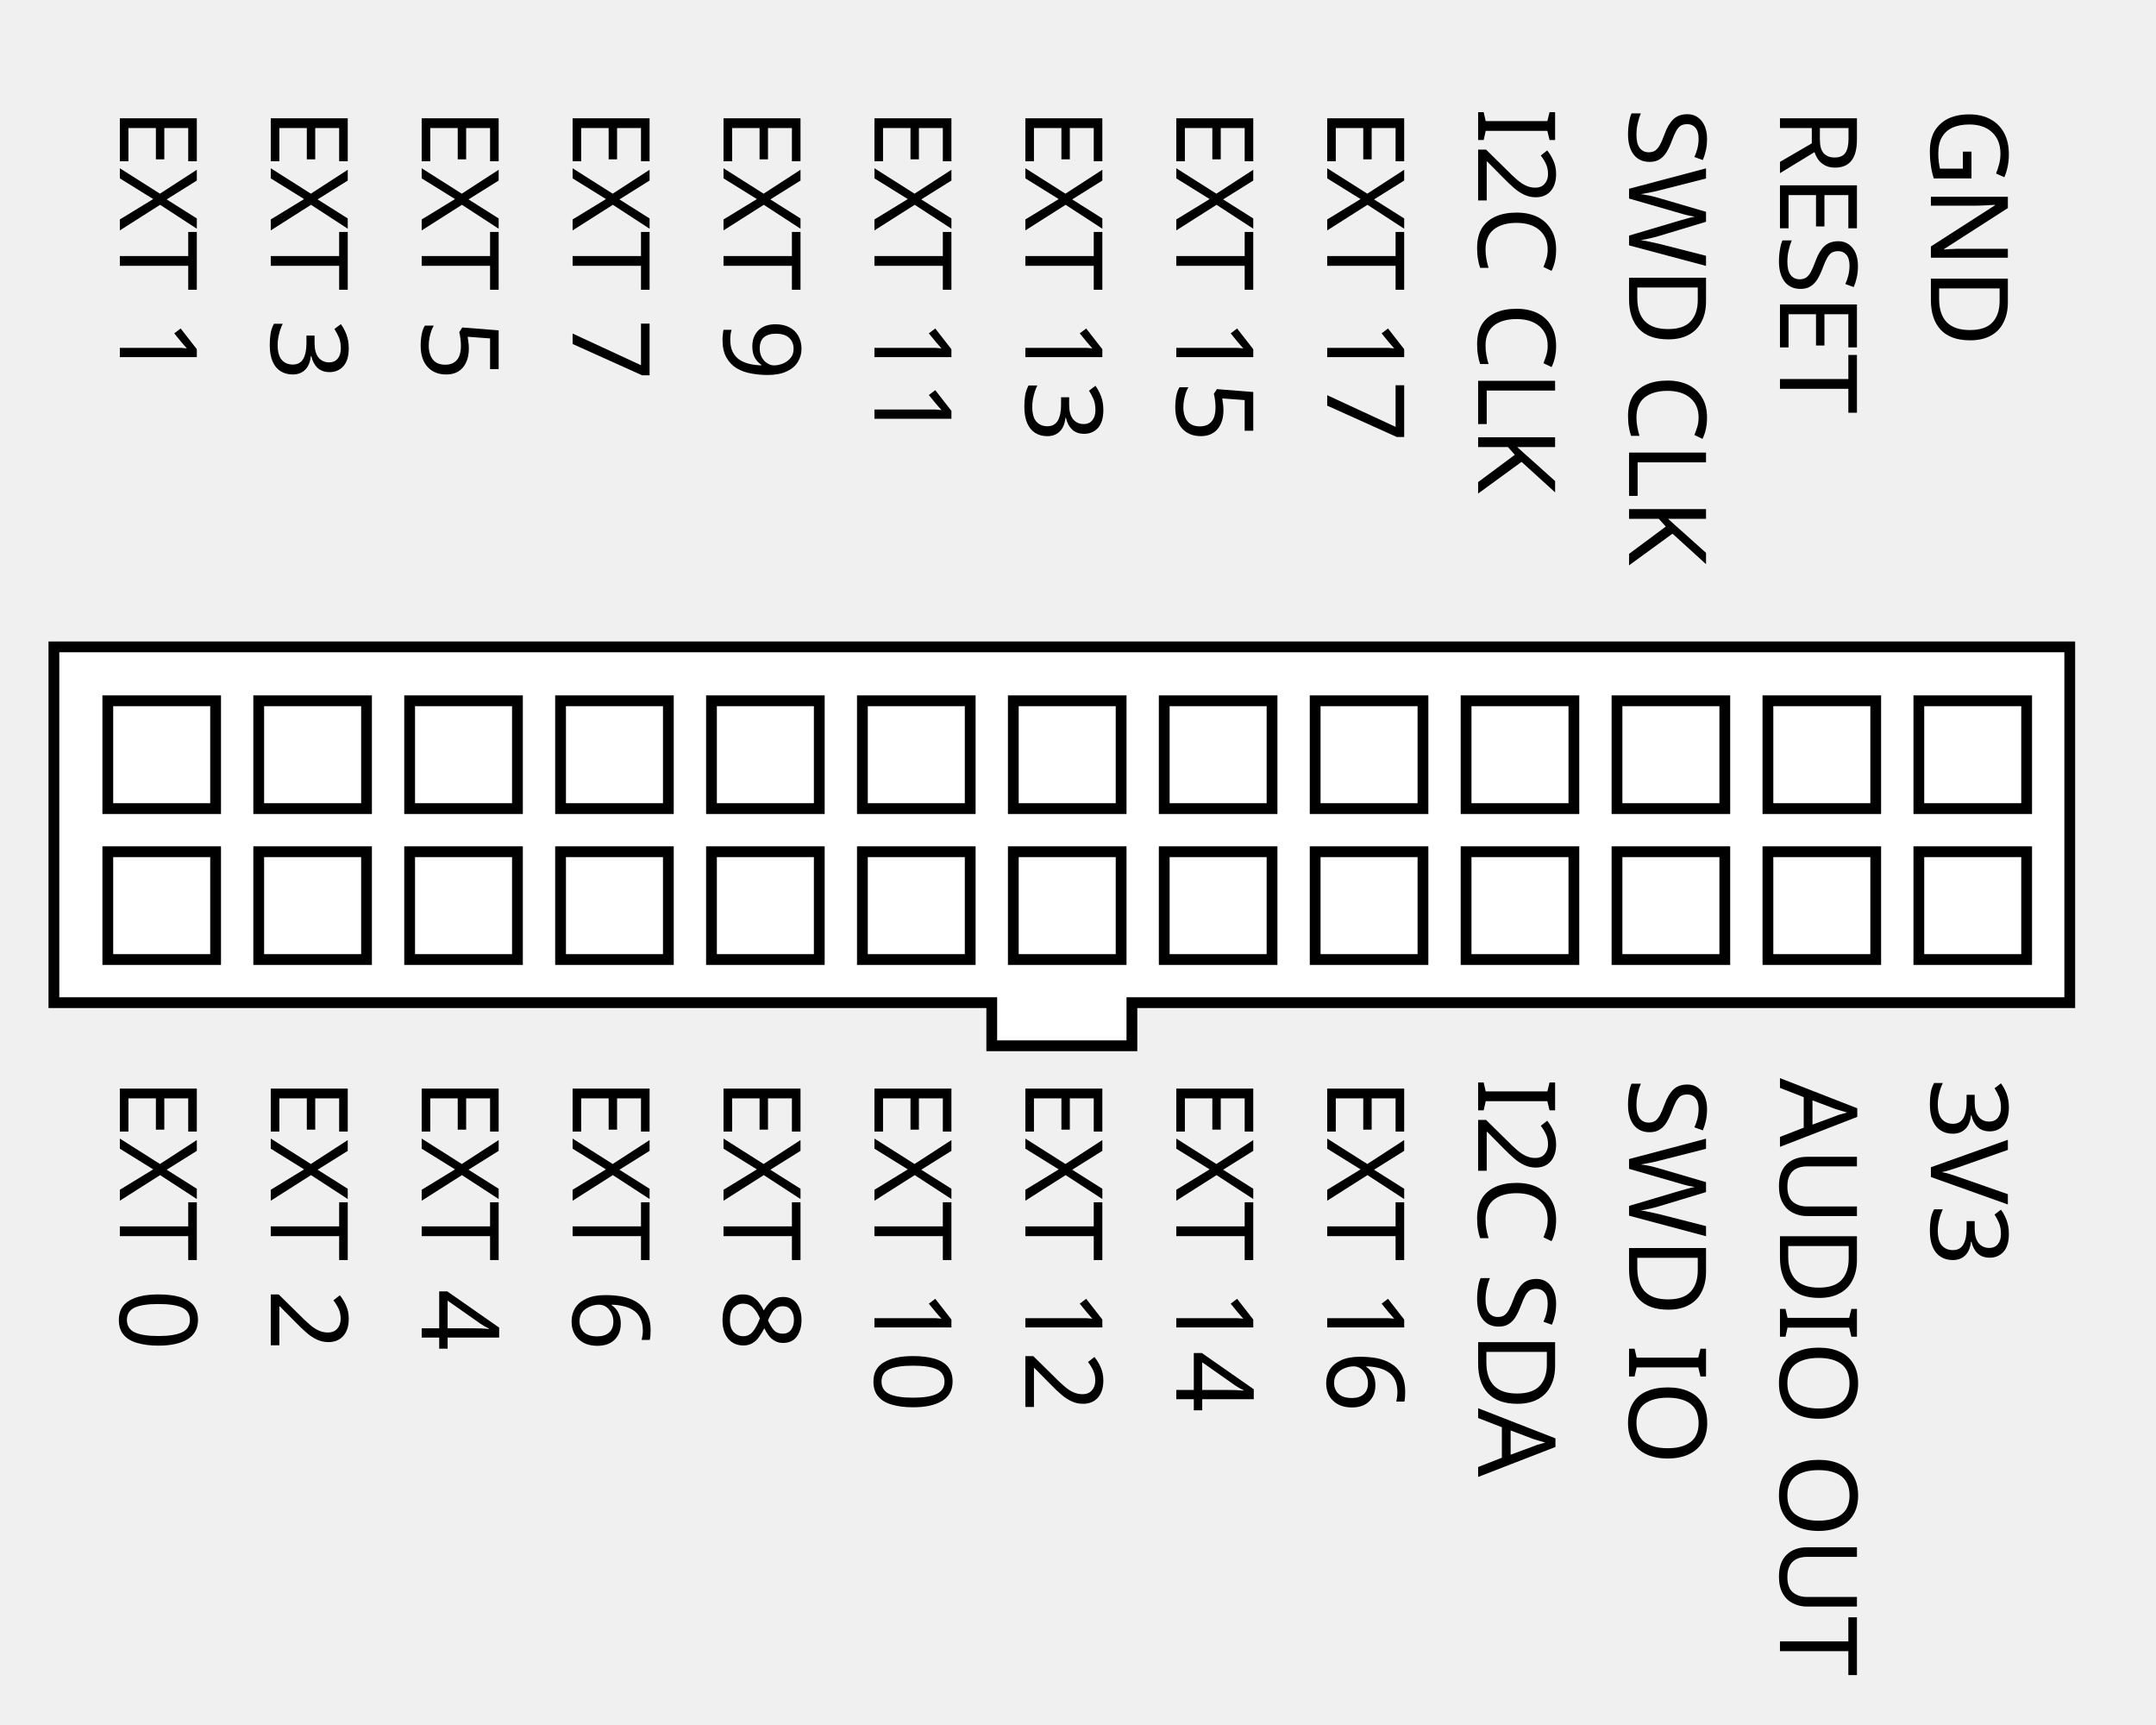
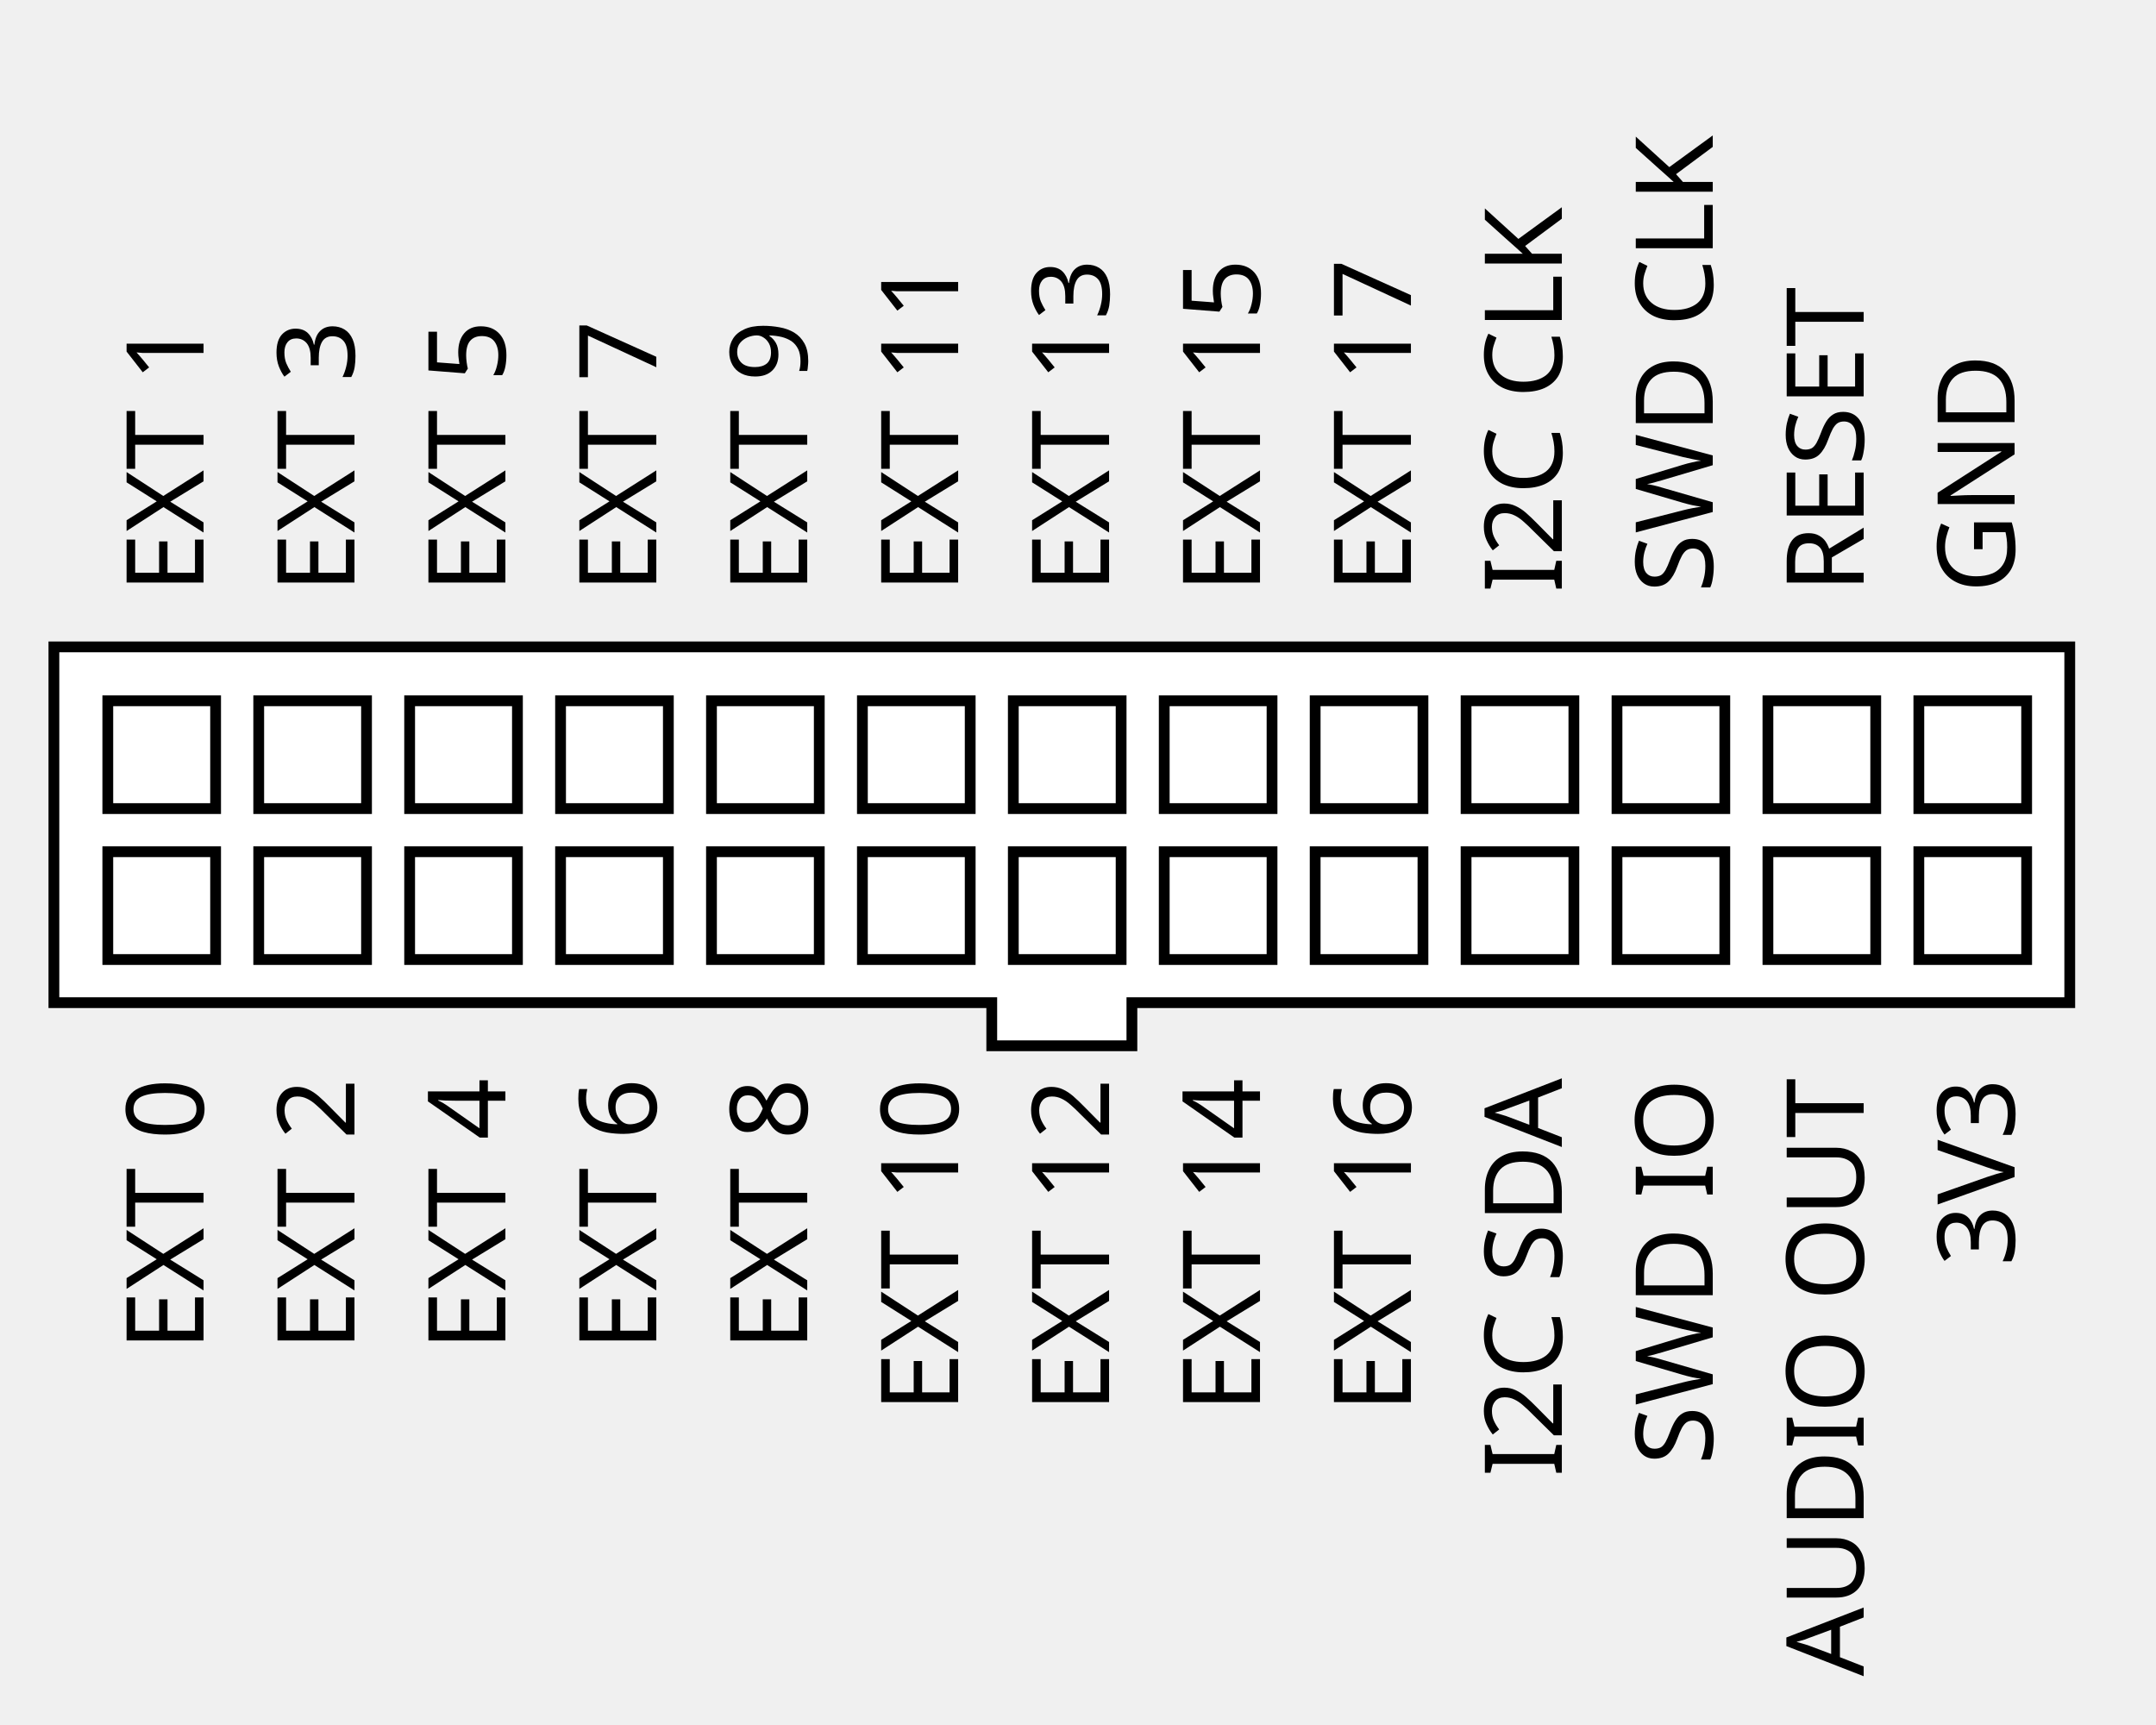
<svg xmlns="http://www.w3.org/2000/svg" width="400" height="320">
  <g transform="scale(2,2) translate(5,5)">
    <g fill="white" stroke="black" stroke-width="1" transform="translate(0,55)">
      <polygon points="0,0 187,0 187,33 100,33 100,37 87,37 87,33 0,33" />
      <g transform="translate(0,5)">
        <rect x="5" width="10" height="10" />
        <rect x="19" width="10" height="10" />
        <rect x="33" width="10" height="10" />
        <rect x="47" width="10" height="10" />
        <rect x="61" width="10" height="10" />
        <rect x="75" width="10" height="10" />
        <rect x="89" width="10" height="10" />
        <rect x="103" width="10" height="10" />
        <rect x="117" width="10" height="10" />
        <rect x="131" width="10" height="10" />
        <rect x="145" width="10" height="10" />
        <rect x="159" width="10" height="10" />
        <rect x="173" width="10" height="10" />
      </g>
      <g transform="translate(0,19)">
        <rect x="5" width="10" height="10" />
        <rect x="19" width="10" height="10" />
        <rect x="33" width="10" height="10" />
        <rect x="47" width="10" height="10" />
        <rect x="61" width="10" height="10" />
        <rect x="75" width="10" height="10" />
        <rect x="89" width="10" height="10" />
        <rect x="103" width="10" height="10" />
        <rect x="117" width="10" height="10" />
        <rect x="131" width="10" height="10" />
        <rect x="145" width="10" height="10" />
        <rect x="159" width="10" height="10" />
        <rect x="173" width="10" height="10" />
      </g>
    </g>
-     <g font-size="10" font-family="sans-serif" fill="black" stroke="none" style="writing-mode: tb;">
-       <g transform="translate(5,5)">
-         <text x="5">EXT 1</text>
-         <text x="19">EXT 3</text>
-         <text x="33">EXT 5</text>
-         <text x="47">EXT 7</text>
-         <text x="61">EXT 9</text>
-         <text x="75">EXT 11</text>
-         <text x="89">EXT 13</text>
-         <text x="103">EXT 15</text>
-         <text x="117">EXT 17</text>
-         <text x="131">I2C CLK</text>
-         <text x="145">SWD CLK</text>
-         <text x="159">RESET</text>
-         <text x="173">GND</text>
+     <g font-size="10" font-family="sans-serif" fill="black" stroke="none">
+       <g transform="translate(5,50)">
+         <text x="5" transform="rotate(-90, 5, 0)" dominant-baseline="central">EXT 1</text>
+         <text x="19" transform="rotate(-90, 19, 0)" dominant-baseline="central">EXT 3</text>
+         <text x="33" transform="rotate(-90, 33, 0)" dominant-baseline="central">EXT 5</text>
+         <text x="47" transform="rotate(-90, 47, 0)" dominant-baseline="central">EXT 7</text>
+         <text x="61" transform="rotate(-90, 61, 0)" dominant-baseline="central">EXT 9</text>
+         <text x="75" transform="rotate(-90, 75, 0)" dominant-baseline="central">EXT 11</text>
+         <text x="89" transform="rotate(-90, 89, 0)" dominant-baseline="central">EXT 13</text>
+         <text x="103" transform="rotate(-90, 103, 0)" dominant-baseline="central">EXT 15</text>
+         <text x="117" transform="rotate(-90, 117, 0)" dominant-baseline="central">EXT 17</text>
+         <text x="131" transform="rotate(-90, 131, 0)" dominant-baseline="central">I2C CLK</text>
+         <text x="145" transform="rotate(-90, 145, 0)" dominant-baseline="central">SWD CLK</text>
+         <text x="159" transform="rotate(-90, 159, 0)" dominant-baseline="central">RESET</text>
+         <text x="173" transform="rotate(-90, 173, 0)" dominant-baseline="central">GND</text>
      </g>
-       <g transform="translate(5,95)">
-         <text x="5">EXT 0</text>
-         <text x="19">EXT 2</text>
-         <text x="33">EXT 4</text>
-         <text x="47">EXT 6</text>
-         <text x="61">EXT 8</text>
-         <text x="75">EXT 10</text>
-         <text x="89">EXT 12</text>
-         <text x="103">EXT 14</text>
-         <text x="117">EXT 16</text>
-         <text x="131">I2C SDA</text>
-         <text x="145">SWD IO</text>
-         <text x="159">AUDIO OUT</text>
-         <text x="173">3V3</text>
+       <g transform="translate(5,95)" text-anchor="end">
+         <text x="5" transform="rotate(-90, 5, 0)" dominant-baseline="central">EXT 0</text>
+         <text x="19" transform="rotate(-90, 19, 0)" dominant-baseline="central">EXT 2</text>
+         <text x="33" transform="rotate(-90, 33, 0)" dominant-baseline="central">EXT 4</text>
+         <text x="47" transform="rotate(-90, 47, 0)" dominant-baseline="central">EXT 6</text>
+         <text x="61" transform="rotate(-90, 61, 0)" dominant-baseline="central">EXT 8</text>
+         <text x="75" transform="rotate(-90, 75, 0)" dominant-baseline="central">EXT 10</text>
+         <text x="89" transform="rotate(-90, 89, 0)" dominant-baseline="central">EXT 12</text>
+         <text x="103" transform="rotate(-90, 103, 0)" dominant-baseline="central">EXT 14</text>
+         <text x="117" transform="rotate(-90, 117, 0)" dominant-baseline="central">EXT 16</text>
+         <text x="131" transform="rotate(-90, 131, 0)" dominant-baseline="central">I2C SDA</text>
+         <text x="145" transform="rotate(-90, 145, 0)" dominant-baseline="central">SWD IO</text>
+         <text x="159" transform="rotate(-90, 159, 0)" dominant-baseline="central">AUDIO OUT</text>
+         <text x="173" transform="rotate(-90, 173, 0)" dominant-baseline="central">3V3</text>
      </g>
    </g>
  </g>
</svg>
